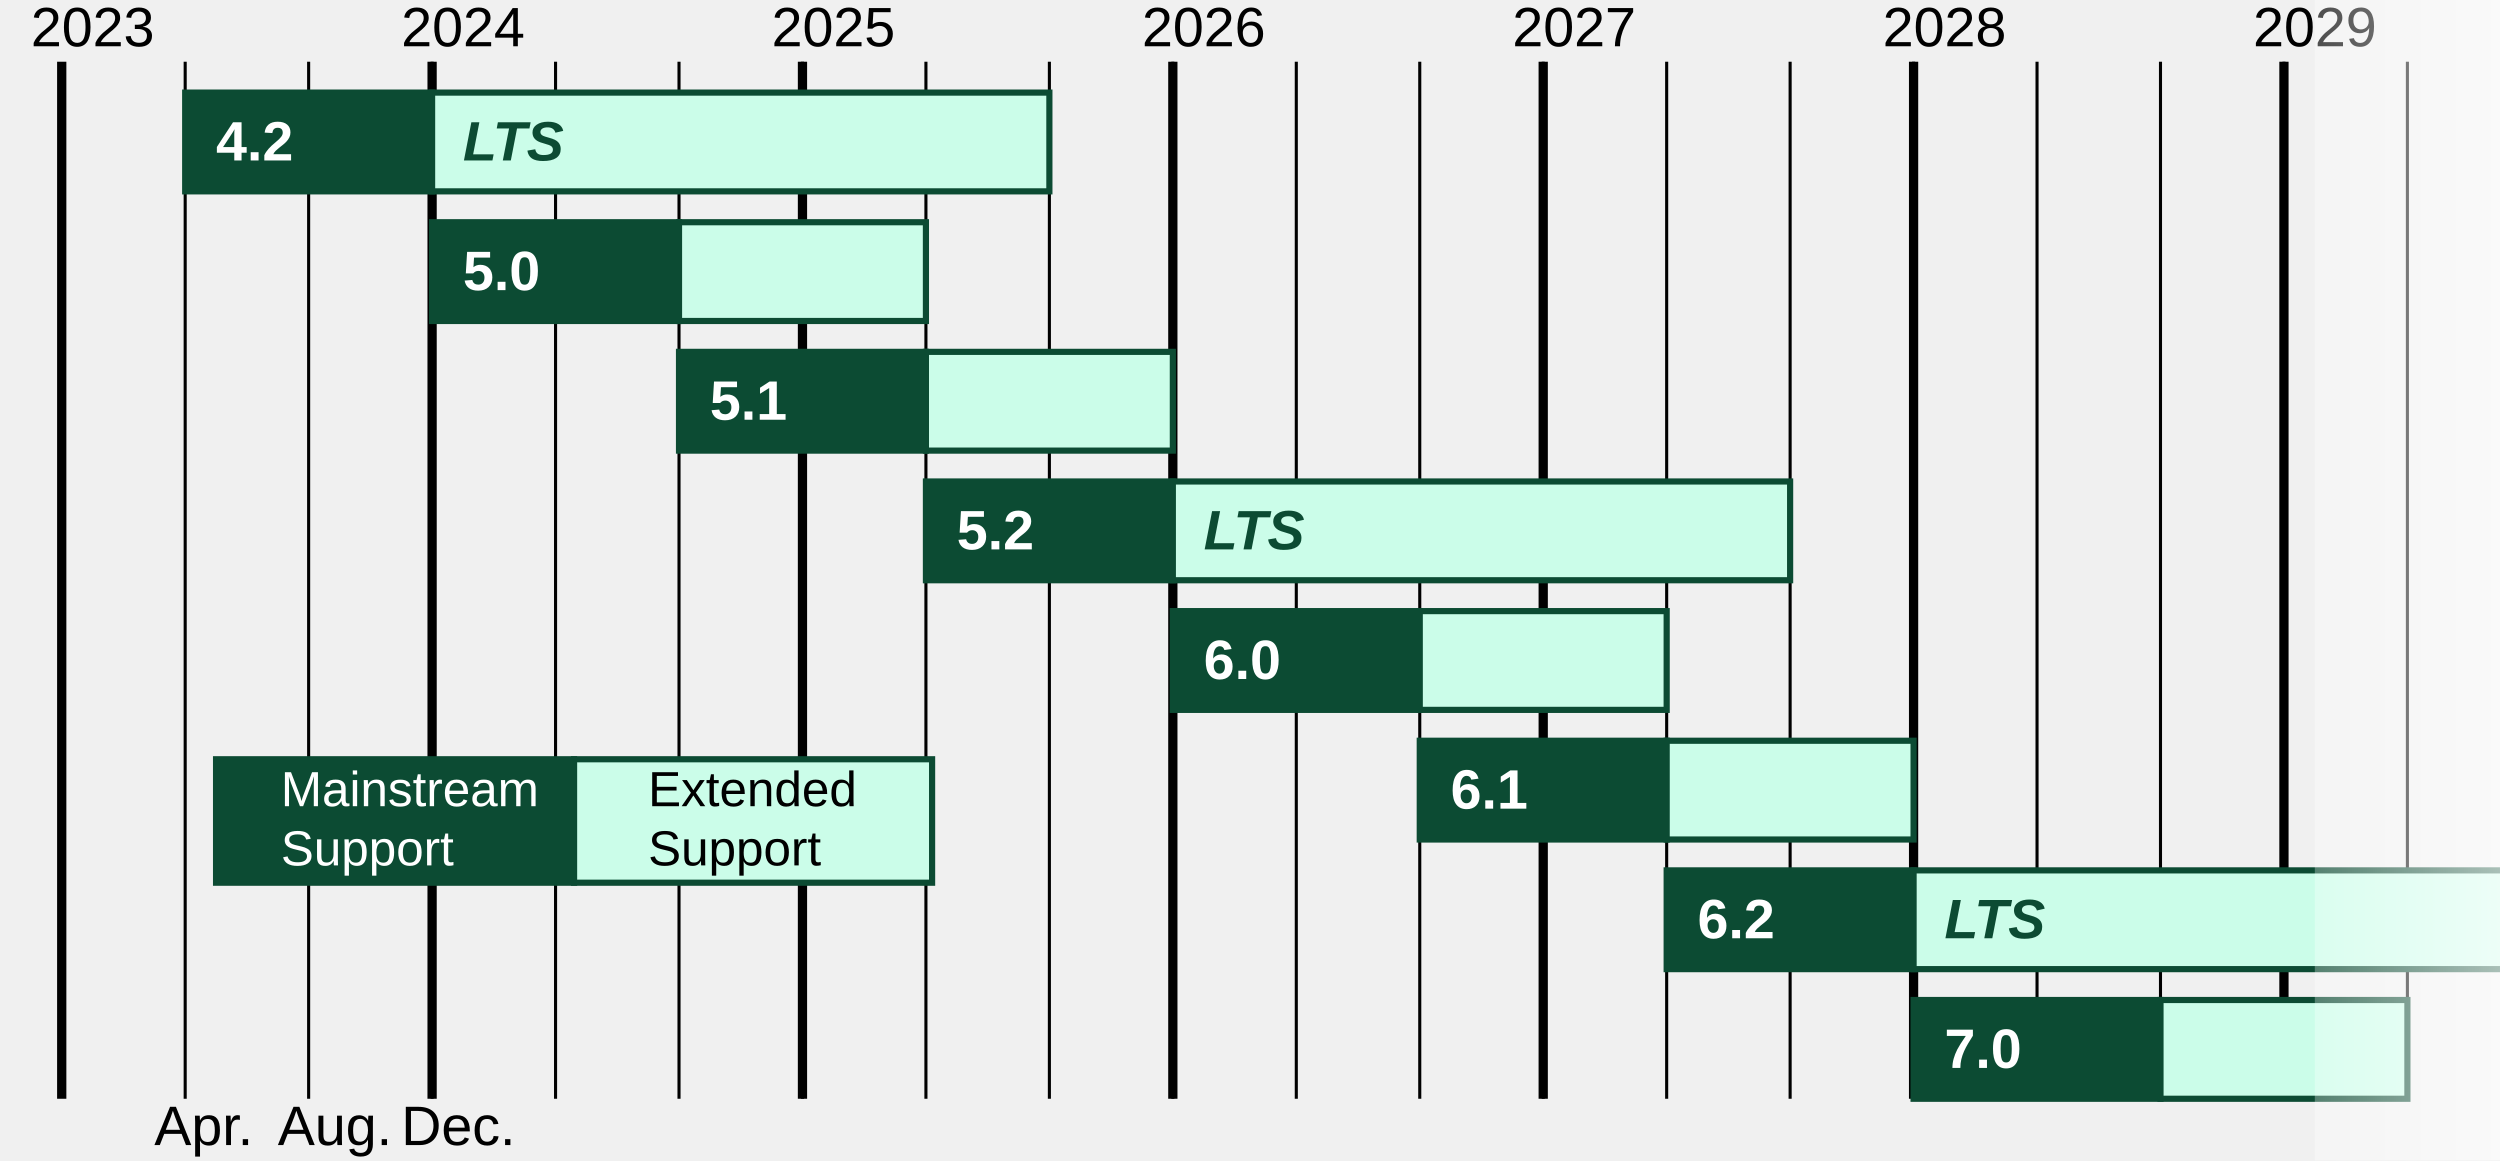
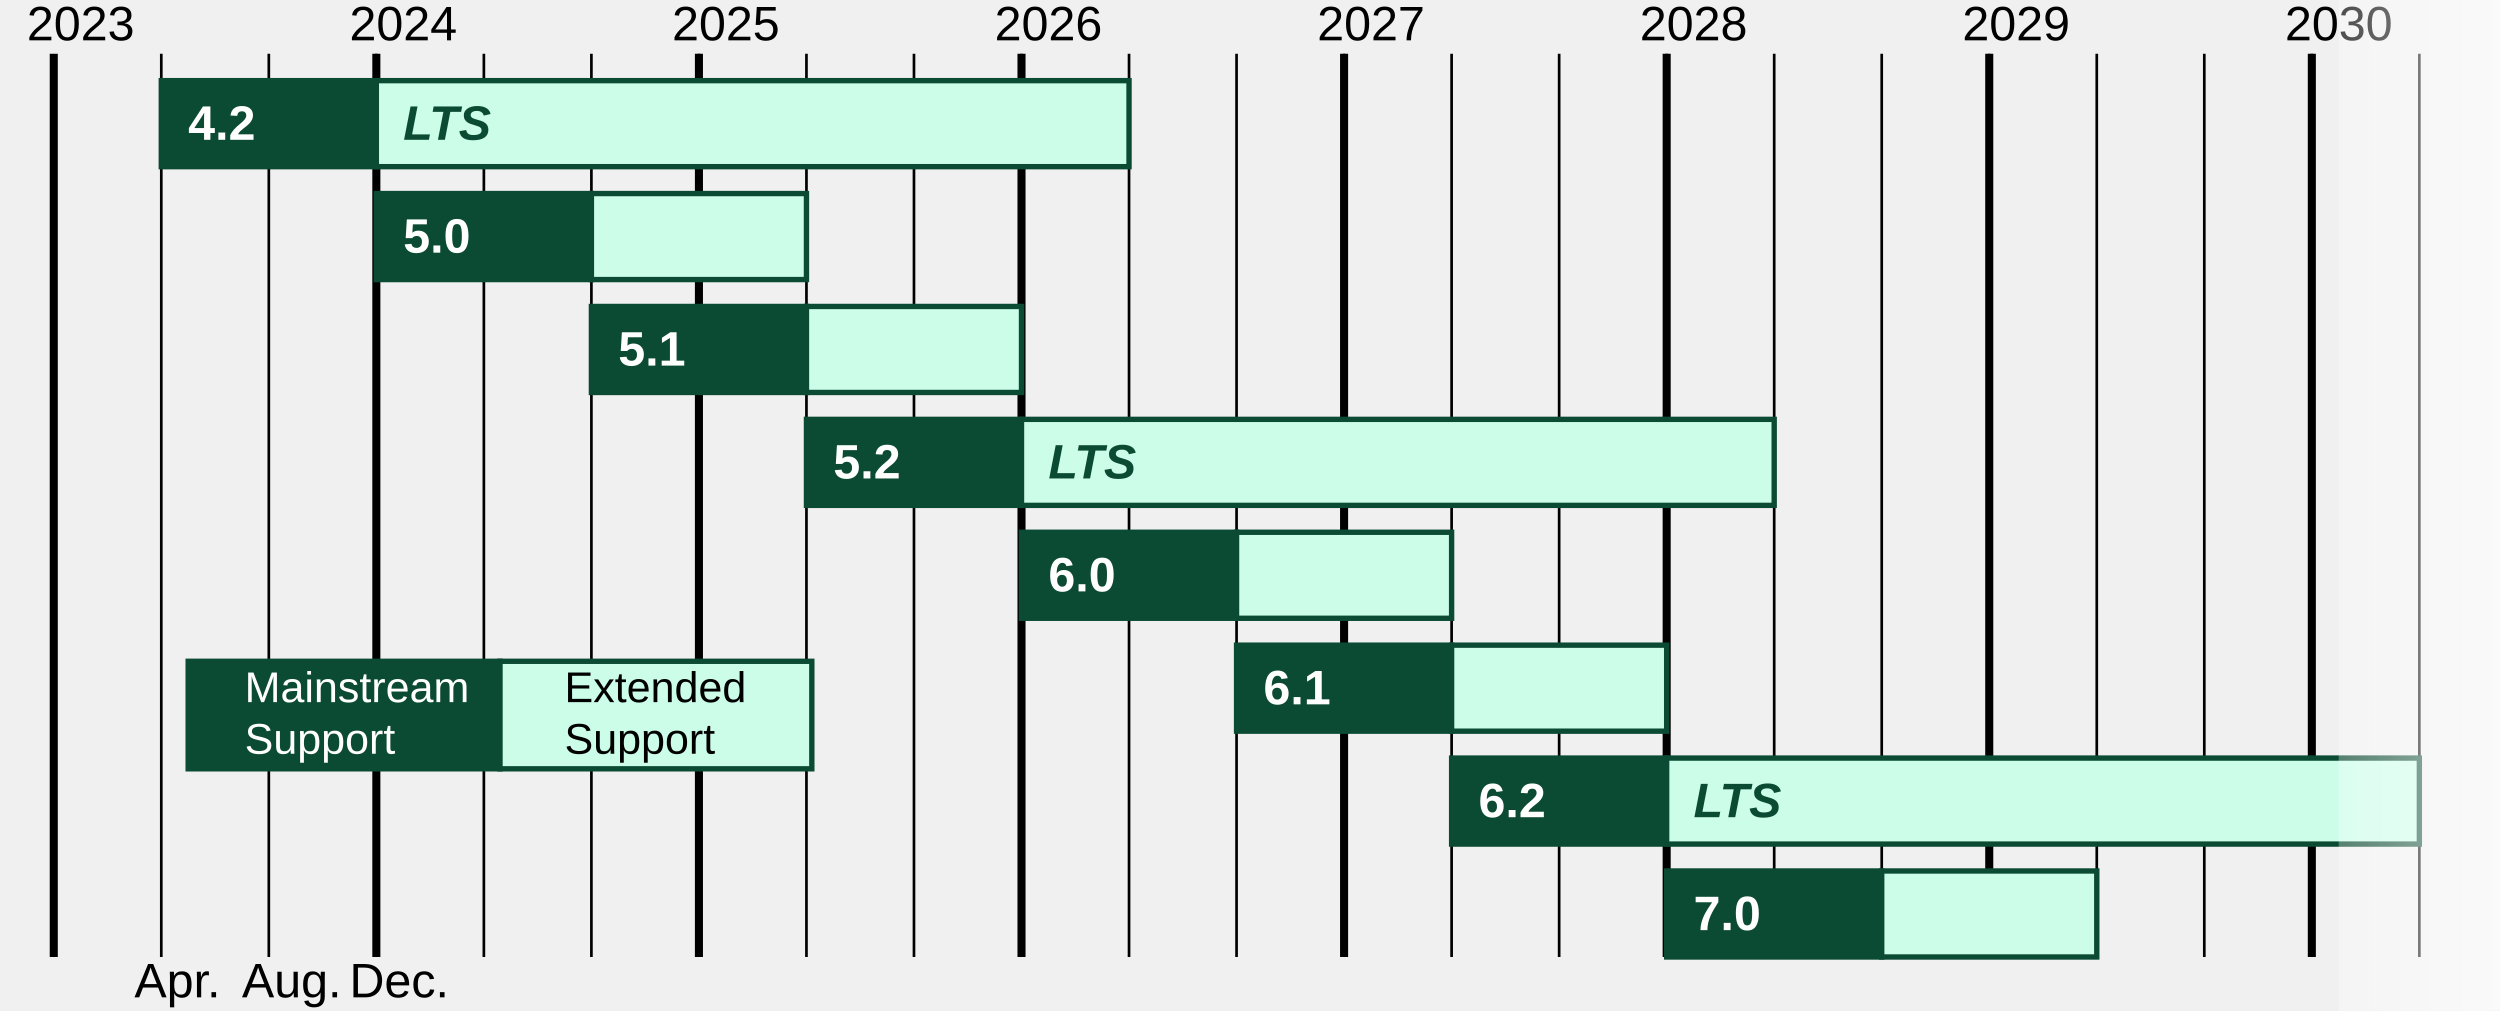
- <svg xmlns="http://www.w3.org/2000/svg" width="810" height="376" version="1.1" profile="tiny">
+ <svg xmlns="http://www.w3.org/2000/svg" width="930" height="376" version="1.1" profile="tiny">
  <style>
        .version-text {
            font-family: 'Segoe UI', 'Arial';
            font-size: 18px;
            font-weight: bold;
            fill: #ffffff;
        }
        .lts-text {
            font-family: 'Segoe UI', 'Arial';
            font-size: 18px;
            font-weight: 600;
            font-style: italic;
            fill: #0C4B33;
        }
        .legend-text {
            font-family: 'Segoe UI', 'Arial';
            font-size: 18px;
            fill: #000000;
        }
        .release-text{
            font-family: 'Segoe UI', 'Arial';
            font-size: 16px;
        }
    </style>
  <defs>
    <linearGradient id="fade-right" x1="0%" y1="0%" x2="100%" y2="0%">
      <stop offset="0.0" stop-color="#ffffff" stop-opacity="0.3" />
      <stop offset="1.0" stop-color="#ffffff" stop-opacity="1.0" />
    </linearGradient>
  </defs>
  <rect width="100%" height="100%" fill="none" />
  <line x1="20.0" y1="20" x2="20.0" y2="356" stroke="#000000" stroke-width="3" />
  <text x="10.0" y="15" class="legend-text">
                2023
            </text>
  <line x1="60.0" y1="20" x2="60.0" y2="356" stroke="#000000" stroke-width="1" />
  <text x="50.0" y="371" class="legend-text">
                Apr.
            </text>
  <line x1="100.0" y1="20" x2="100.0" y2="356" stroke="#000000" stroke-width="1" />
  <text x="90.0" y="371" class="legend-text">
                Aug.
            </text>
  <line x1="140.0" y1="20" x2="140.0" y2="356" stroke="#000000" stroke-width="1" />
  <text x="130.0" y="371" class="legend-text">
                Dec.
            </text>
  <line x1="140.0" y1="20" x2="140.0" y2="356" stroke="#000000" stroke-width="3" />
  <text x="130.0" y="15" class="legend-text">
                2024
            </text>
  <line x1="180.0" y1="20" x2="180.0" y2="356" stroke="#000000" stroke-width="1" />
  <line x1="220.0" y1="20" x2="220.0" y2="356" stroke="#000000" stroke-width="1" />
  <line x1="260.0" y1="20" x2="260.0" y2="356" stroke="#000000" stroke-width="1" />
  <line x1="260.0" y1="20" x2="260.0" y2="356" stroke="#000000" stroke-width="3" />
  <text x="250.0" y="15" class="legend-text">
                2025
            </text>
  <line x1="300.0" y1="20" x2="300.0" y2="356" stroke="#000000" stroke-width="1" />
  <line x1="340.0" y1="20" x2="340.0" y2="356" stroke="#000000" stroke-width="1" />
  <line x1="380.0" y1="20" x2="380.0" y2="356" stroke="#000000" stroke-width="1" />
  <line x1="380.0" y1="20" x2="380.0" y2="356" stroke="#000000" stroke-width="3" />
  <text x="370.0" y="15" class="legend-text">
                2026
            </text>
  <line x1="420.0" y1="20" x2="420.0" y2="356" stroke="#000000" stroke-width="1" />
  <line x1="460.0" y1="20" x2="460.0" y2="356" stroke="#000000" stroke-width="1" />
  <line x1="500.0" y1="20" x2="500.0" y2="356" stroke="#000000" stroke-width="1" />
  <line x1="500.0" y1="20" x2="500.0" y2="356" stroke="#000000" stroke-width="3" />
  <text x="490.0" y="15" class="legend-text">
                2027
            </text>
  <line x1="540.0" y1="20" x2="540.0" y2="356" stroke="#000000" stroke-width="1" />
  <line x1="580.0" y1="20" x2="580.0" y2="356" stroke="#000000" stroke-width="1" />
  <line x1="620.0" y1="20" x2="620.0" y2="356" stroke="#000000" stroke-width="1" />
  <line x1="620.0" y1="20" x2="620.0" y2="356" stroke="#000000" stroke-width="3" />
  <text x="610.0" y="15" class="legend-text">
                2028
            </text>
  <line x1="660.0" y1="20" x2="660.0" y2="356" stroke="#000000" stroke-width="1" />
  <line x1="700.0" y1="20" x2="700.0" y2="356" stroke="#000000" stroke-width="1" />
  <line x1="740.0" y1="20" x2="740.0" y2="356" stroke="#000000" stroke-width="1" />
  <line x1="740.0" y1="20" x2="740.0" y2="356" stroke="#000000" stroke-width="3" />
  <text x="730.0" y="15" class="legend-text">
                2029
            </text>
  <line x1="780.0" y1="20" x2="780.0" y2="356" stroke="#000000" stroke-width="1" />
  <line x1="820.0" y1="20" x2="820.0" y2="356" stroke="#000000" stroke-width="1" />
  <line x1="860.0" y1="20" x2="860.0" y2="356" stroke="#000000" stroke-width="1" />
+   <line x1="860.0" y1="20" x2="860.0" y2="356" stroke="#000000" stroke-width="3" />
+   <text x="850.0" y="15" class="legend-text">
+                 2030
+             </text>
+   <line x1="900.0" y1="20" x2="900.0" y2="356" stroke="#000000" stroke-width="1" />
+   <line x1="940.0" y1="20" x2="940.0" y2="356" stroke="#000000" stroke-width="1" />
+   <line x1="980.0" y1="20" x2="980.0" y2="356" stroke="#000000" stroke-width="1" />
  <rect x="60.0" y="30" width="80.0" height="32" fill="#0C4B33" stroke="#0C4B33" stroke-width="2" />
-   <rect x="140.0" y="30" width="200.0" height="32" fill="#CBFDE9" stroke="#0C4B33" stroke-width="2" />
+   <rect x="140.0" y="30" width="280.0" height="32" fill="#CBFDE9" stroke="#0C4B33" stroke-width="2" />
  <text x="70.0" y="52.0" class="version-text">
            4.2
        </text>
  <text x="150.0" y="52.0" class="lts-text">
                LTS
            </text>
  <rect x="140.0" y="72" width="80.0" height="32" fill="#0C4B33" stroke="#0C4B33" stroke-width="2" />
  <rect x="220.0" y="72" width="80.0" height="32" fill="#CBFDE9" stroke="#0C4B33" stroke-width="2" />
  <text x="150.0" y="94.0" class="version-text">
            5.0
        </text>
  <rect x="220.0" y="114" width="80.0" height="32" fill="#0C4B33" stroke="#0C4B33" stroke-width="2" />
  <rect x="300.0" y="114" width="80.0" height="32" fill="#CBFDE9" stroke="#0C4B33" stroke-width="2" />
  <text x="230.0" y="136.0" class="version-text">
            5.1
        </text>
  <rect x="300.0" y="156" width="80.0" height="32" fill="#0C4B33" stroke="#0C4B33" stroke-width="2" />
-   <rect x="380.0" y="156" width="200.0" height="32" fill="#CBFDE9" stroke="#0C4B33" stroke-width="2" />
+   <rect x="380.0" y="156" width="280.0" height="32" fill="#CBFDE9" stroke="#0C4B33" stroke-width="2" />
  <text x="310.0" y="178.0" class="version-text">
            5.2
        </text>
  <text x="390.0" y="178.0" class="lts-text">
                LTS
            </text>
  <rect x="380.0" y="198" width="80.0" height="32" fill="#0C4B33" stroke="#0C4B33" stroke-width="2" />
  <rect x="460.0" y="198" width="80.0" height="32" fill="#CBFDE9" stroke="#0C4B33" stroke-width="2" />
  <text x="390.0" y="220.0" class="version-text">
            6.0
        </text>
  <rect x="460.0" y="240" width="80.0" height="32" fill="#0C4B33" stroke="#0C4B33" stroke-width="2" />
  <rect x="540.0" y="240" width="80.0" height="32" fill="#CBFDE9" stroke="#0C4B33" stroke-width="2" />
  <text x="470.0" y="262.0" class="version-text">
            6.1
        </text>
  <rect x="540.0" y="282" width="80.0" height="32" fill="#0C4B33" stroke="#0C4B33" stroke-width="2" />
-   <rect x="620.0" y="282" width="200.0" height="32" fill="#CBFDE9" stroke="#0C4B33" stroke-width="2" />
+   <rect x="620.0" y="282" width="280.0" height="32" fill="#CBFDE9" stroke="#0C4B33" stroke-width="2" />
  <text x="550.0" y="304.0" class="version-text">
            6.2
        </text>
  <text x="630.0" y="304.0" class="lts-text">
                LTS
            </text>
  <rect x="620.0" y="324" width="80.0" height="32" fill="#0C4B33" stroke="#0C4B33" stroke-width="2" />
  <rect x="700.0" y="324" width="80.0" height="32" fill="#CBFDE9" stroke="#0C4B33" stroke-width="2" />
  <text x="630.0" y="346.0" class="version-text">
            7.0
        </text>
  <rect x="70" y="246" width="116" height="40" fill="#0C4B33" stroke="#0C4B33" stroke-width="2" />
  <text y="266" fill="#ffffff" class="release-text">
    <tspan x="91" dy="-0.3em">
                Mainstream
            </tspan>
    <tspan x="91" dy="1.2em">
                Support
            </tspan>
  </text>
  <rect x="186" y="246" width="116" height="40" fill="#CBFDE9" stroke="#0C4B33" stroke-width="2" />
  <text y="266" fill="#000000" class="release-text">
    <tspan x="210" dy="-0.3em">
                Extended
            </tspan>
    <tspan x="210" dy="1.2em">
                Support
            </tspan>
  </text>
-   <rect x="750" y="0" width="120" height="100%" fill="url(#fade-right)" />
+   <rect x="870" y="0" width="120" height="100%" fill="url(#fade-right)" />
</svg>
